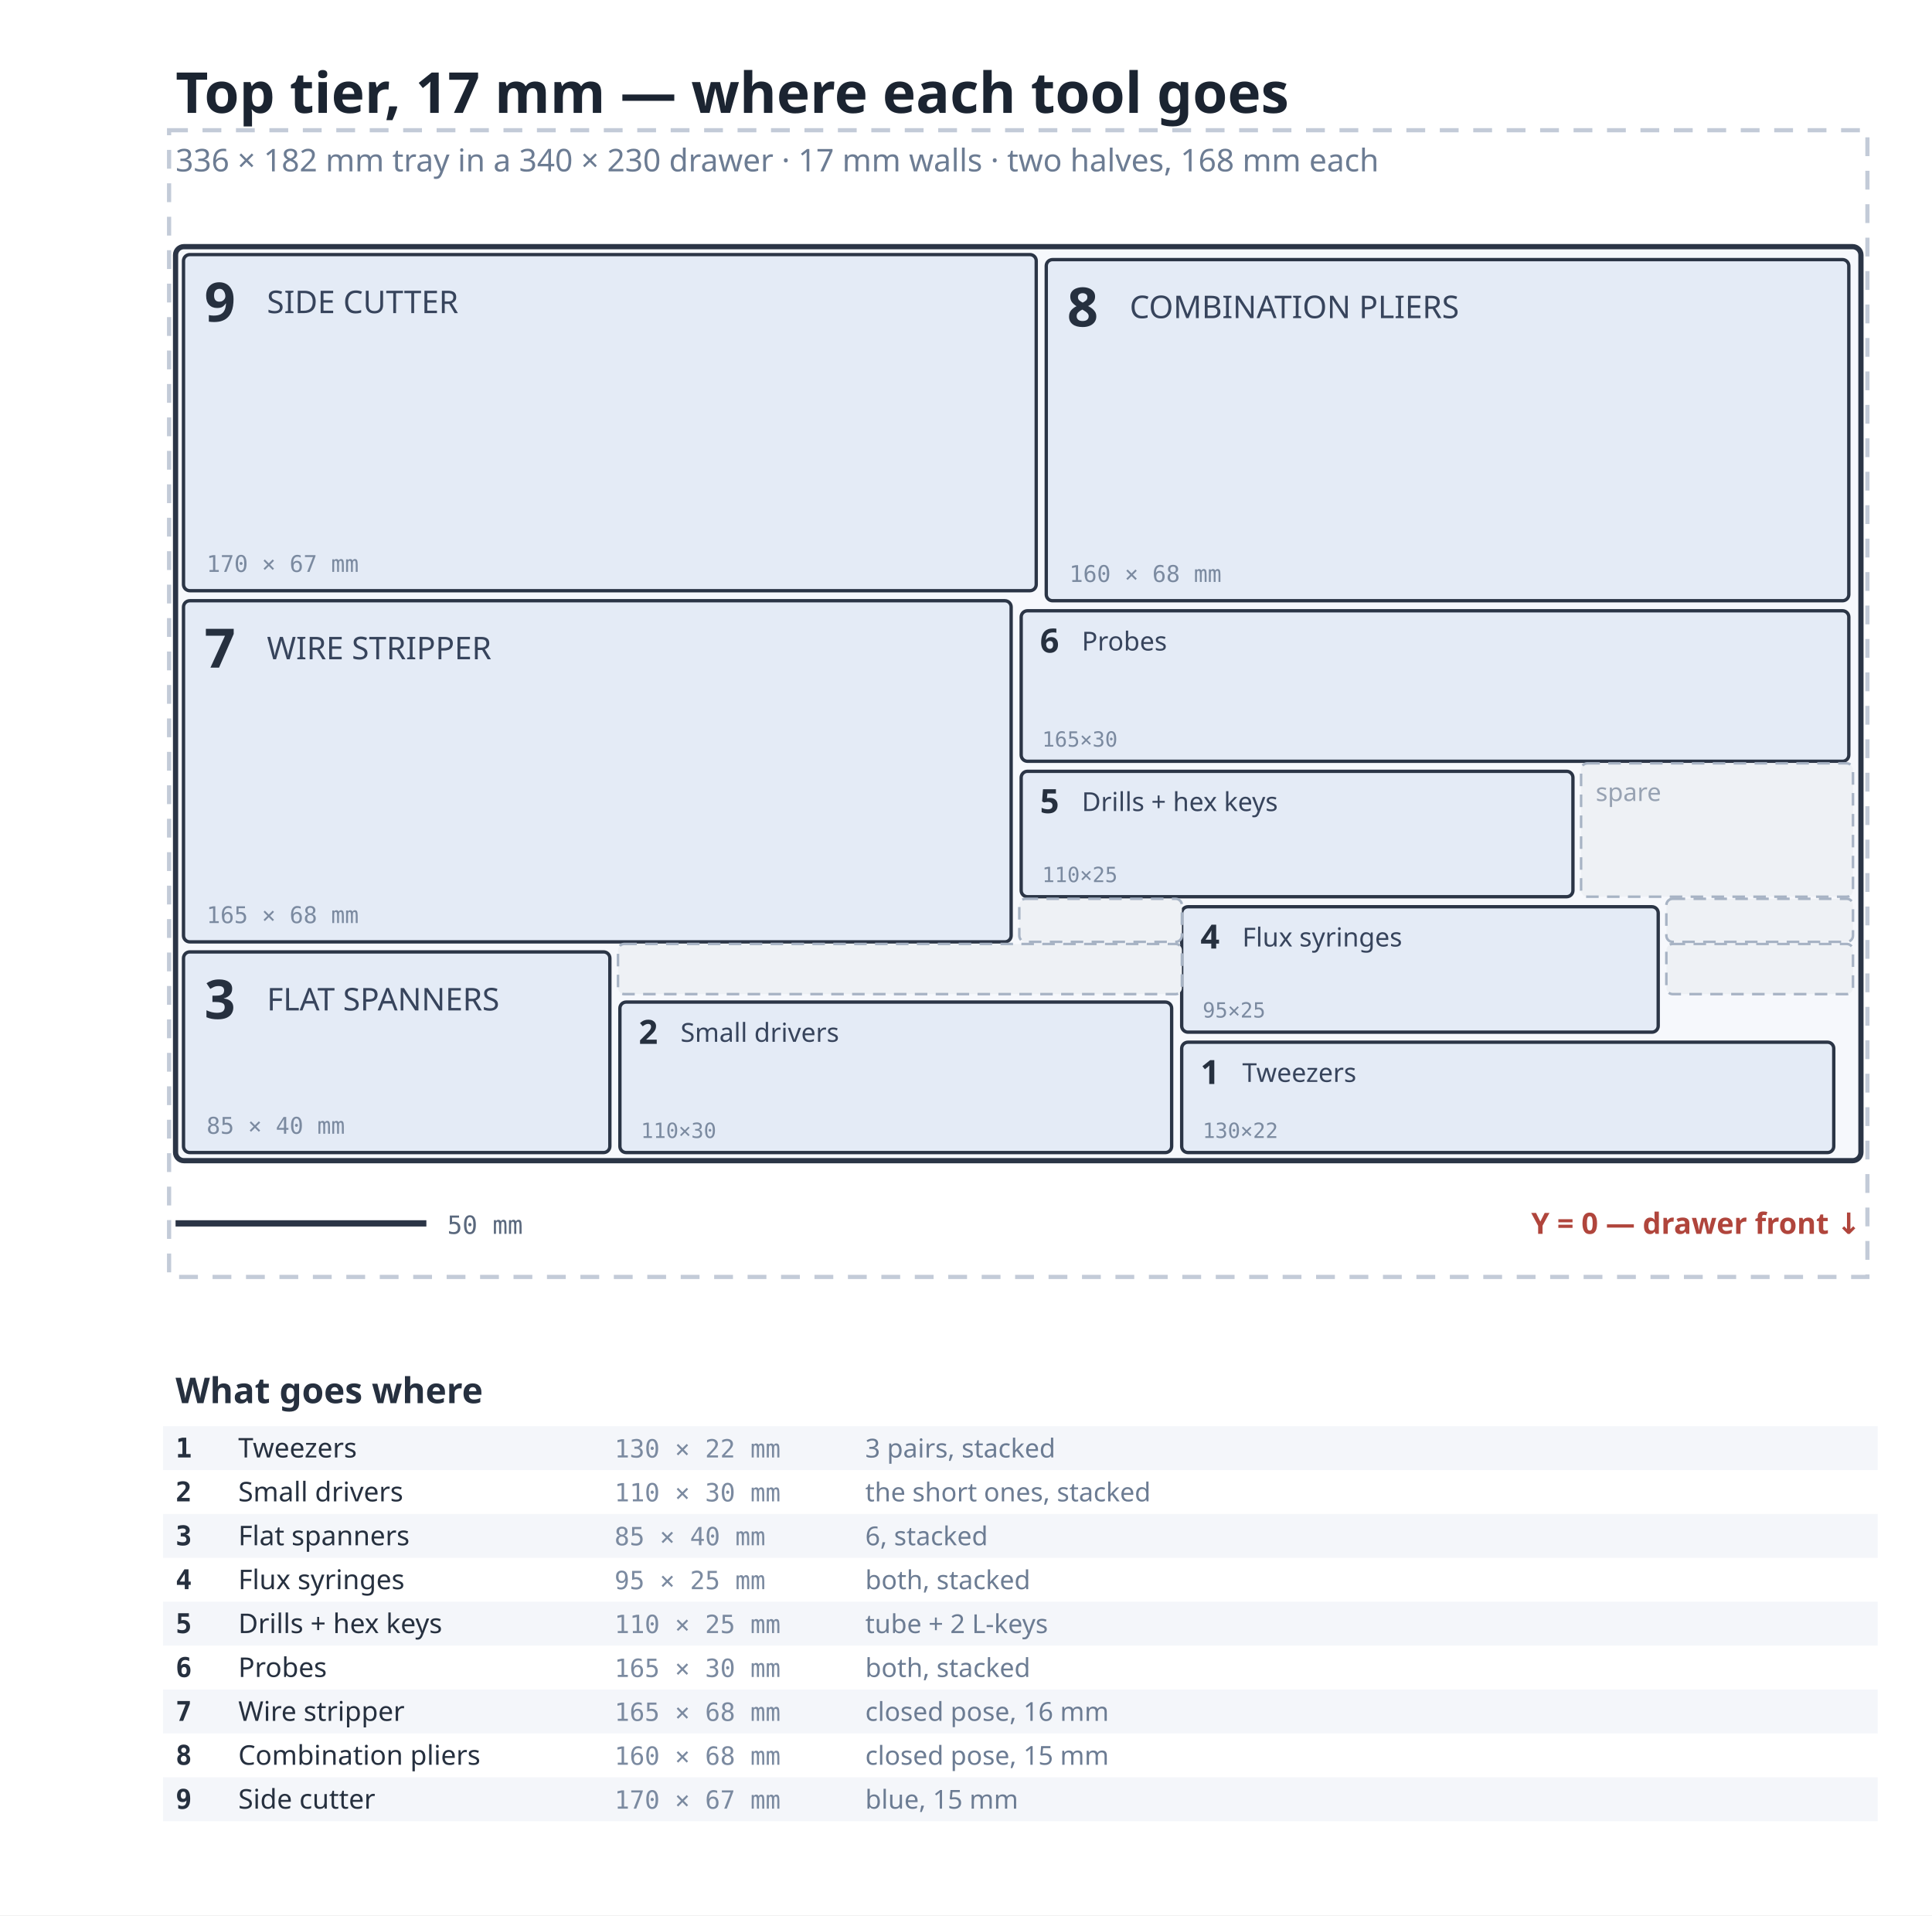
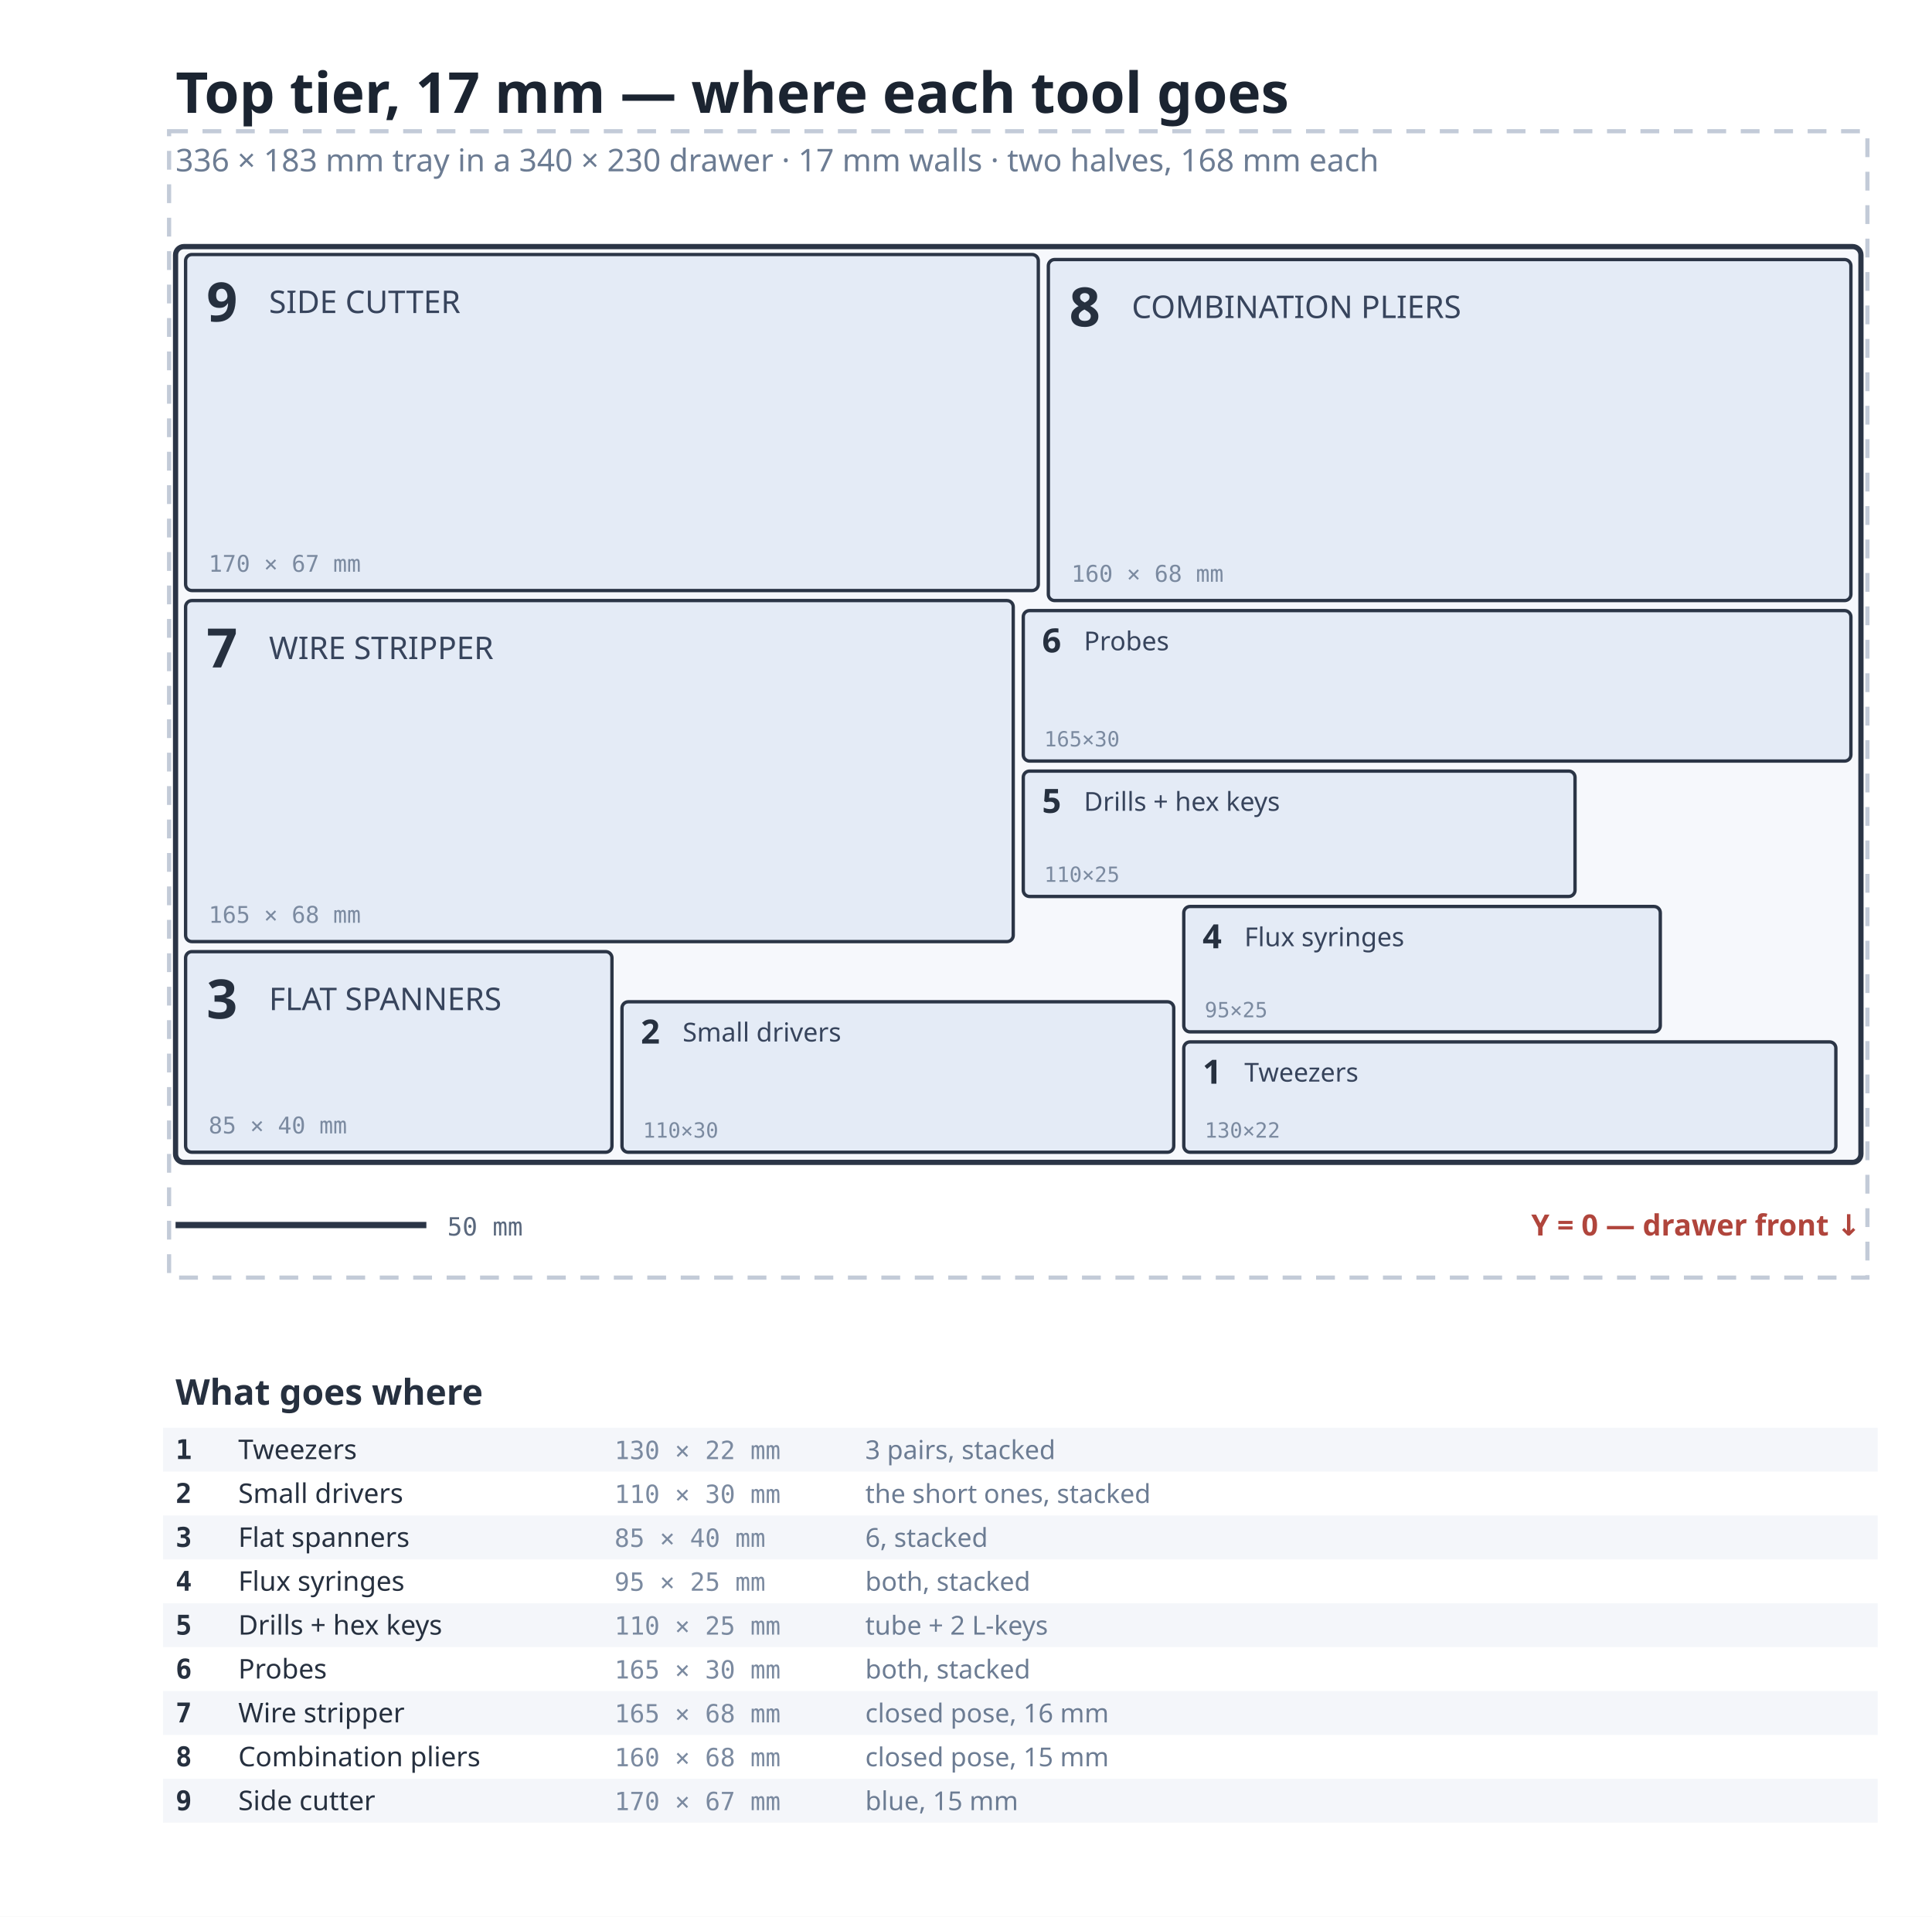
- <svg xmlns="http://www.w3.org/2000/svg" width="924.4" height="916.28" viewBox="0 0 924.4 916.28">
+ <svg xmlns="http://www.w3.org/2000/svg" width="924.4" height="917.24" viewBox="0 0 924.4 917.24">
  <rect width="100%" height="100%" fill="#ffffff" />
  <text x="84" y="54" font-family="ui-sans-serif,system-ui,sans-serif" font-size="27" font-weight="700" fill="#1b2431">Top tier, 17 mm — where each tool goes</text>
-   <text x="84" y="82" font-family="ui-sans-serif,system-ui,sans-serif" font-size="15" fill="#6c7c93">336 × 182 mm tray in a 340 × 230 drawer · 17 mm walls · two halves, 168 mm each</text>
-   <rect x="80.9" y="62.3" width="812.6" height="548.6" fill="none" stroke="#c3cbd8" stroke-width="2" stroke-dasharray="9 7" />
-   <rect x="84" y="118" width="806.4" height="437.28" fill="#f6f8fc" stroke="#2b3546" stroke-width="2.5" rx="4" />
-   <rect x="565.4" y="498.6" width="312" height="52.8" fill="#e4ebf6" stroke="#2b3546" stroke-width="1.6" rx="3" />
-   <text x="574.4" y="518.6" font-family="ui-sans-serif,system-ui,sans-serif" font-size="16" font-weight="700" fill="#26303f">1</text>
-   <text x="594.4" y="517.6" font-family="ui-sans-serif,system-ui,sans-serif" font-size="12.5" fill="#37445c">Tweezers</text>
-   <text x="575.4" y="544.4" font-family="ui-monospace,Menlo,monospace" font-size="10" fill="#7b8aa0">130×22</text>
-   <rect x="296.6" y="479.4" width="264" height="72" fill="#e4ebf6" stroke="#2b3546" stroke-width="1.6" rx="3" />
-   <text x="305.6" y="499.4" font-family="ui-sans-serif,system-ui,sans-serif" font-size="16" font-weight="700" fill="#26303f">2</text>
-   <text x="325.6" y="498.4" font-family="ui-sans-serif,system-ui,sans-serif" font-size="12.5" fill="#37445c">Small drivers</text>
-   <text x="306.6" y="544.4" font-family="ui-monospace,Menlo,monospace" font-size="10" fill="#7b8aa0">110×30</text>
-   <rect x="87.8" y="455.4" width="204" height="96" fill="#e4ebf6" stroke="#2b3546" stroke-width="1.6" rx="3" />
-   <text x="97.8" y="487.4" font-family="ui-sans-serif,system-ui,sans-serif" font-size="26" font-weight="700" fill="#26303f">3</text>
-   <text x="127.7" y="483.4" font-family="ui-sans-serif,system-ui,sans-serif" font-size="15" fill="#37445c">FLAT SPANNERS</text>
-   <text x="98.8" y="542.4" font-family="ui-monospace,Menlo,monospace" font-size="11" fill="#7b8aa0">85 × 40 mm</text>
-   <rect x="565.4" y="433.8" width="228" height="60" fill="#e4ebf6" stroke="#2b3546" stroke-width="1.6" rx="3" />
-   <text x="574.4" y="453.8" font-family="ui-sans-serif,system-ui,sans-serif" font-size="16" font-weight="700" fill="#26303f">4</text>
-   <text x="594.4" y="452.8" font-family="ui-sans-serif,system-ui,sans-serif" font-size="12.5" fill="#37445c">Flux syringes</text>
-   <text x="575.4" y="486.8" font-family="ui-monospace,Menlo,monospace" font-size="10" fill="#7b8aa0">95×25</text>
-   <rect x="488.6" y="369" width="264" height="60" fill="#e4ebf6" stroke="#2b3546" stroke-width="1.6" rx="3" />
-   <text x="497.6" y="389" font-family="ui-sans-serif,system-ui,sans-serif" font-size="16" font-weight="700" fill="#26303f">5</text>
-   <text x="517.6" y="388" font-family="ui-sans-serif,system-ui,sans-serif" font-size="12.5" fill="#37445c">Drills + hex keys</text>
-   <text x="498.6" y="422" font-family="ui-monospace,Menlo,monospace" font-size="10" fill="#7b8aa0">110×25</text>
-   <rect x="488.6" y="292.2" width="396" height="72" fill="#e4ebf6" stroke="#2b3546" stroke-width="1.6" rx="3" />
-   <text x="497.6" y="312.2" font-family="ui-sans-serif,system-ui,sans-serif" font-size="16" font-weight="700" fill="#26303f">6</text>
-   <text x="517.6" y="311.2" font-family="ui-sans-serif,system-ui,sans-serif" font-size="12.5" fill="#37445c">Probes</text>
-   <text x="498.6" y="357.2" font-family="ui-monospace,Menlo,monospace" font-size="10" fill="#7b8aa0">165×30</text>
-   <rect x="87.8" y="287.4" width="396" height="163.2" fill="#e4ebf6" stroke="#2b3546" stroke-width="1.6" rx="3" />
-   <text x="97.8" y="319.4" font-family="ui-sans-serif,system-ui,sans-serif" font-size="26" font-weight="700" fill="#26303f">7</text>
-   <text x="127.7" y="315.4" font-family="ui-sans-serif,system-ui,sans-serif" font-size="15" fill="#37445c">WIRE STRIPPER</text>
-   <text x="98.8" y="441.6" font-family="ui-monospace,Menlo,monospace" font-size="11" fill="#7b8aa0">165 × 68 mm</text>
-   <rect x="500.6" y="124.2" width="384" height="163.2" fill="#e4ebf6" stroke="#2b3546" stroke-width="1.6" rx="3" />
-   <text x="510.6" y="156.2" font-family="ui-sans-serif,system-ui,sans-serif" font-size="26" font-weight="700" fill="#26303f">8</text>
-   <text x="540.5" y="152.2" font-family="ui-sans-serif,system-ui,sans-serif" font-size="15" fill="#37445c">COMBINATION PLIERS</text>
-   <text x="511.6" y="278.4" font-family="ui-monospace,Menlo,monospace" font-size="11" fill="#7b8aa0">160 × 68 mm</text>
-   <rect x="87.8" y="121.8" width="408" height="160.8" fill="#e4ebf6" stroke="#2b3546" stroke-width="1.6" rx="3" />
-   <text x="97.8" y="153.8" font-family="ui-sans-serif,system-ui,sans-serif" font-size="26" font-weight="700" fill="#26303f">9</text>
-   <text x="127.7" y="149.8" font-family="ui-sans-serif,system-ui,sans-serif" font-size="15" fill="#37445c">SIDE CUTTER</text>
-   <text x="98.8" y="273.6" font-family="ui-monospace,Menlo,monospace" font-size="11" fill="#7b8aa0">170 × 67 mm</text>
-   <rect x="295.7" y="451.6" width="269.8" height="24" fill="#eef1f5" stroke="#a7b3c4" stroke-width="1.2" stroke-dasharray="6 4" rx="3" />
-   <rect x="797.3" y="451.6" width="89.3" height="24" fill="#eef1f5" stroke="#a7b3c4" stroke-width="1.2" stroke-dasharray="6 4" rx="3" />
-   <rect x="487.7" y="430" width="77.8" height="20.6" fill="#eef1f5" stroke="#a7b3c4" stroke-width="1.2" stroke-dasharray="6 4" rx="3" />
-   <rect x="797.3" y="430" width="89.3" height="20.6" fill="#eef1f5" stroke="#a7b3c4" stroke-width="1.2" stroke-dasharray="6 4" rx="3" />
-   <rect x="756.5" y="365.2" width="130.1" height="63.8" fill="#eef1f5" stroke="#a7b3c4" stroke-width="1.2" stroke-dasharray="6 4" rx="3" />
-   <text x="763.5" y="383.2" font-family="ui-sans-serif,system-ui,sans-serif" font-size="12" fill="#97a2b2">spare</text>
-   <line x1="84" y1="585.28" x2="204" y2="585.28" stroke="#2b3546" stroke-width="3" />
-   <text x="214" y="590.28" font-family="ui-monospace,Menlo,monospace" font-size="12" fill="#5a687d">50 mm</text>
-   <text x="890.4" y="590.28" font-family="ui-sans-serif,system-ui,sans-serif" font-size="14" font-weight="700" text-anchor="end" fill="#b0453c">Y = 0 — drawer front ↓</text>
-   <text x="84" y="671.28" font-family="ui-sans-serif,system-ui,sans-serif" font-size="17" font-weight="700" fill="#26303f">What goes where</text>
-   <rect x="78" y="682.28" width="820.4" height="21" fill="#f4f6fa" />
-   <text x="84" y="697.28" font-family="ui-monospace,Menlo,monospace" font-size="13" font-weight="700" fill="#26303f">1</text>
-   <text x="114" y="697.28" font-family="ui-sans-serif,system-ui,sans-serif" font-size="13" fill="#26303f">Tweezers</text>
-   <text x="294" y="697.28" font-family="ui-monospace,Menlo,monospace" font-size="12" fill="#7b8aa0">130 × 22 mm</text>
-   <text x="414" y="697.28" font-family="ui-sans-serif,system-ui,sans-serif" font-size="12.5" fill="#6c7c93">3 pairs, stacked</text>
-   <text x="84" y="718.28" font-family="ui-monospace,Menlo,monospace" font-size="13" font-weight="700" fill="#26303f">2</text>
-   <text x="114" y="718.28" font-family="ui-sans-serif,system-ui,sans-serif" font-size="13" fill="#26303f">Small drivers</text>
-   <text x="294" y="718.28" font-family="ui-monospace,Menlo,monospace" font-size="12" fill="#7b8aa0">110 × 30 mm</text>
-   <text x="414" y="718.28" font-family="ui-sans-serif,system-ui,sans-serif" font-size="12.5" fill="#6c7c93">the short ones, stacked</text>
-   <rect x="78" y="724.28" width="820.4" height="21" fill="#f4f6fa" />
-   <text x="84" y="739.28" font-family="ui-monospace,Menlo,monospace" font-size="13" font-weight="700" fill="#26303f">3</text>
-   <text x="114" y="739.28" font-family="ui-sans-serif,system-ui,sans-serif" font-size="13" fill="#26303f">Flat spanners</text>
-   <text x="294" y="739.28" font-family="ui-monospace,Menlo,monospace" font-size="12" fill="#7b8aa0">85 × 40 mm</text>
-   <text x="414" y="739.28" font-family="ui-sans-serif,system-ui,sans-serif" font-size="12.5" fill="#6c7c93">6, stacked</text>
-   <text x="84" y="760.28" font-family="ui-monospace,Menlo,monospace" font-size="13" font-weight="700" fill="#26303f">4</text>
-   <text x="114" y="760.28" font-family="ui-sans-serif,system-ui,sans-serif" font-size="13" fill="#26303f">Flux syringes</text>
-   <text x="294" y="760.28" font-family="ui-monospace,Menlo,monospace" font-size="12" fill="#7b8aa0">95 × 25 mm</text>
-   <text x="414" y="760.28" font-family="ui-sans-serif,system-ui,sans-serif" font-size="12.5" fill="#6c7c93">both, stacked</text>
-   <rect x="78" y="766.28" width="820.4" height="21" fill="#f4f6fa" />
-   <text x="84" y="781.28" font-family="ui-monospace,Menlo,monospace" font-size="13" font-weight="700" fill="#26303f">5</text>
-   <text x="114" y="781.28" font-family="ui-sans-serif,system-ui,sans-serif" font-size="13" fill="#26303f">Drills + hex keys</text>
-   <text x="294" y="781.28" font-family="ui-monospace,Menlo,monospace" font-size="12" fill="#7b8aa0">110 × 25 mm</text>
-   <text x="414" y="781.28" font-family="ui-sans-serif,system-ui,sans-serif" font-size="12.5" fill="#6c7c93">tube + 2 L-keys</text>
-   <text x="84" y="802.28" font-family="ui-monospace,Menlo,monospace" font-size="13" font-weight="700" fill="#26303f">6</text>
-   <text x="114" y="802.28" font-family="ui-sans-serif,system-ui,sans-serif" font-size="13" fill="#26303f">Probes</text>
-   <text x="294" y="802.28" font-family="ui-monospace,Menlo,monospace" font-size="12" fill="#7b8aa0">165 × 30 mm</text>
-   <text x="414" y="802.28" font-family="ui-sans-serif,system-ui,sans-serif" font-size="12.5" fill="#6c7c93">both, stacked</text>
-   <rect x="78" y="808.28" width="820.4" height="21" fill="#f4f6fa" />
-   <text x="84" y="823.28" font-family="ui-monospace,Menlo,monospace" font-size="13" font-weight="700" fill="#26303f">7</text>
-   <text x="114" y="823.28" font-family="ui-sans-serif,system-ui,sans-serif" font-size="13" fill="#26303f">Wire stripper</text>
-   <text x="294" y="823.28" font-family="ui-monospace,Menlo,monospace" font-size="12" fill="#7b8aa0">165 × 68 mm</text>
-   <text x="414" y="823.28" font-family="ui-sans-serif,system-ui,sans-serif" font-size="12.5" fill="#6c7c93">closed pose, 16 mm</text>
-   <text x="84" y="844.28" font-family="ui-monospace,Menlo,monospace" font-size="13" font-weight="700" fill="#26303f">8</text>
-   <text x="114" y="844.28" font-family="ui-sans-serif,system-ui,sans-serif" font-size="13" fill="#26303f">Combination pliers</text>
-   <text x="294" y="844.28" font-family="ui-monospace,Menlo,monospace" font-size="12" fill="#7b8aa0">160 × 68 mm</text>
-   <text x="414" y="844.28" font-family="ui-sans-serif,system-ui,sans-serif" font-size="12.5" fill="#6c7c93">closed pose, 15 mm</text>
-   <rect x="78" y="850.28" width="820.4" height="21" fill="#f4f6fa" />
-   <text x="84" y="865.28" font-family="ui-monospace,Menlo,monospace" font-size="13" font-weight="700" fill="#26303f">9</text>
-   <text x="114" y="865.28" font-family="ui-sans-serif,system-ui,sans-serif" font-size="13" fill="#26303f">Side cutter</text>
-   <text x="294" y="865.28" font-family="ui-monospace,Menlo,monospace" font-size="12" fill="#7b8aa0">170 × 67 mm</text>
-   <text x="414" y="865.28" font-family="ui-sans-serif,system-ui,sans-serif" font-size="12.5" fill="#6c7c93">blue, 15 mm</text>
+   <text x="84" y="82" font-family="ui-sans-serif,system-ui,sans-serif" font-size="15" fill="#6c7c93">336 × 183 mm tray in a 340 × 230 drawer · 17 mm walls · two halves, 168 mm each</text>
+   <rect x="80.9" y="62.8" width="812.6" height="548.6" fill="none" stroke="#c3cbd8" stroke-width="2" stroke-dasharray="9 7" />
+   <rect x="84" y="118" width="806.4" height="438.24" fill="#f6f8fc" stroke="#2b3546" stroke-width="2.5" rx="4" />
+   <rect x="566.4" y="498.6" width="312" height="52.8" fill="#e4ebf6" stroke="#2b3546" stroke-width="1.6" rx="3" />
+   <text x="575.4" y="518.6" font-family="ui-sans-serif,system-ui,sans-serif" font-size="16" font-weight="700" fill="#26303f">1</text>
+   <text x="595.4" y="517.6" font-family="ui-sans-serif,system-ui,sans-serif" font-size="12.5" fill="#37445c">Tweezers</text>
+   <text x="576.4" y="544.4" font-family="ui-monospace,Menlo,monospace" font-size="10" fill="#7b8aa0">130×22</text>
+   <rect x="297.6" y="479.4" width="264" height="72" fill="#e4ebf6" stroke="#2b3546" stroke-width="1.6" rx="3" />
+   <text x="306.6" y="499.4" font-family="ui-sans-serif,system-ui,sans-serif" font-size="16" font-weight="700" fill="#26303f">2</text>
+   <text x="326.6" y="498.4" font-family="ui-sans-serif,system-ui,sans-serif" font-size="12.5" fill="#37445c">Small drivers</text>
+   <text x="307.6" y="544.4" font-family="ui-monospace,Menlo,monospace" font-size="10" fill="#7b8aa0">110×30</text>
+   <rect x="88.8" y="455.4" width="204" height="96" fill="#e4ebf6" stroke="#2b3546" stroke-width="1.6" rx="3" />
+   <text x="98.8" y="487.4" font-family="ui-sans-serif,system-ui,sans-serif" font-size="26" font-weight="700" fill="#26303f">3</text>
+   <text x="128.7" y="483.4" font-family="ui-sans-serif,system-ui,sans-serif" font-size="15" fill="#37445c">FLAT SPANNERS</text>
+   <text x="99.8" y="542.4" font-family="ui-monospace,Menlo,monospace" font-size="11" fill="#7b8aa0">85 × 40 mm</text>
+   <rect x="566.4" y="433.8" width="228" height="60" fill="#e4ebf6" stroke="#2b3546" stroke-width="1.6" rx="3" />
+   <text x="575.4" y="453.8" font-family="ui-sans-serif,system-ui,sans-serif" font-size="16" font-weight="700" fill="#26303f">4</text>
+   <text x="595.4" y="452.8" font-family="ui-sans-serif,system-ui,sans-serif" font-size="12.5" fill="#37445c">Flux syringes</text>
+   <text x="576.4" y="486.8" font-family="ui-monospace,Menlo,monospace" font-size="10" fill="#7b8aa0">95×25</text>
+   <rect x="489.6" y="369" width="264" height="60" fill="#e4ebf6" stroke="#2b3546" stroke-width="1.6" rx="3" />
+   <text x="498.6" y="389" font-family="ui-sans-serif,system-ui,sans-serif" font-size="16" font-weight="700" fill="#26303f">5</text>
+   <text x="518.6" y="388" font-family="ui-sans-serif,system-ui,sans-serif" font-size="12.5" fill="#37445c">Drills + hex keys</text>
+   <text x="499.6" y="422" font-family="ui-monospace,Menlo,monospace" font-size="10" fill="#7b8aa0">110×25</text>
+   <rect x="489.6" y="292.2" width="396" height="72" fill="#e4ebf6" stroke="#2b3546" stroke-width="1.6" rx="3" />
+   <text x="498.6" y="312.2" font-family="ui-sans-serif,system-ui,sans-serif" font-size="16" font-weight="700" fill="#26303f">6</text>
+   <text x="518.6" y="311.2" font-family="ui-sans-serif,system-ui,sans-serif" font-size="12.5" fill="#37445c">Probes</text>
+   <text x="499.6" y="357.2" font-family="ui-monospace,Menlo,monospace" font-size="10" fill="#7b8aa0">165×30</text>
+   <rect x="88.8" y="287.4" width="396" height="163.2" fill="#e4ebf6" stroke="#2b3546" stroke-width="1.6" rx="3" />
+   <text x="98.8" y="319.4" font-family="ui-sans-serif,system-ui,sans-serif" font-size="26" font-weight="700" fill="#26303f">7</text>
+   <text x="128.7" y="315.4" font-family="ui-sans-serif,system-ui,sans-serif" font-size="15" fill="#37445c">WIRE STRIPPER</text>
+   <text x="99.8" y="441.6" font-family="ui-monospace,Menlo,monospace" font-size="11" fill="#7b8aa0">165 × 68 mm</text>
+   <rect x="501.6" y="124.2" width="384" height="163.2" fill="#e4ebf6" stroke="#2b3546" stroke-width="1.6" rx="3" />
+   <text x="511.6" y="156.2" font-family="ui-sans-serif,system-ui,sans-serif" font-size="26" font-weight="700" fill="#26303f">8</text>
+   <text x="541.5" y="152.2" font-family="ui-sans-serif,system-ui,sans-serif" font-size="15" fill="#37445c">COMBINATION PLIERS</text>
+   <text x="512.6" y="278.4" font-family="ui-monospace,Menlo,monospace" font-size="11" fill="#7b8aa0">160 × 68 mm</text>
+   <rect x="88.8" y="121.8" width="408" height="160.8" fill="#e4ebf6" stroke="#2b3546" stroke-width="1.6" rx="3" />
+   <text x="98.8" y="153.8" font-family="ui-sans-serif,system-ui,sans-serif" font-size="26" font-weight="700" fill="#26303f">9</text>
+   <text x="128.7" y="149.8" font-family="ui-sans-serif,system-ui,sans-serif" font-size="15" fill="#37445c">SIDE CUTTER</text>
+   <text x="99.8" y="273.6" font-family="ui-monospace,Menlo,monospace" font-size="11" fill="#7b8aa0">170 × 67 mm</text>
+   <line x1="84" y1="586.24" x2="204" y2="586.24" stroke="#2b3546" stroke-width="3" />
+   <text x="214" y="591.24" font-family="ui-monospace,Menlo,monospace" font-size="12" fill="#5a687d">50 mm</text>
+   <text x="890.4" y="591.24" font-family="ui-sans-serif,system-ui,sans-serif" font-size="14" font-weight="700" text-anchor="end" fill="#b0453c">Y = 0 — drawer front ↓</text>
+   <text x="84" y="672.24" font-family="ui-sans-serif,system-ui,sans-serif" font-size="17" font-weight="700" fill="#26303f">What goes where</text>
+   <rect x="78" y="683.24" width="820.4" height="21" fill="#f4f6fa" />
+   <text x="84" y="698.24" font-family="ui-monospace,Menlo,monospace" font-size="13" font-weight="700" fill="#26303f">1</text>
+   <text x="114" y="698.24" font-family="ui-sans-serif,system-ui,sans-serif" font-size="13" fill="#26303f">Tweezers</text>
+   <text x="294" y="698.24" font-family="ui-monospace,Menlo,monospace" font-size="12" fill="#7b8aa0">130 × 22 mm</text>
+   <text x="414" y="698.24" font-family="ui-sans-serif,system-ui,sans-serif" font-size="12.5" fill="#6c7c93">3 pairs, stacked</text>
+   <text x="84" y="719.24" font-family="ui-monospace,Menlo,monospace" font-size="13" font-weight="700" fill="#26303f">2</text>
+   <text x="114" y="719.24" font-family="ui-sans-serif,system-ui,sans-serif" font-size="13" fill="#26303f">Small drivers</text>
+   <text x="294" y="719.24" font-family="ui-monospace,Menlo,monospace" font-size="12" fill="#7b8aa0">110 × 30 mm</text>
+   <text x="414" y="719.24" font-family="ui-sans-serif,system-ui,sans-serif" font-size="12.5" fill="#6c7c93">the short ones, stacked</text>
+   <rect x="78" y="725.24" width="820.4" height="21" fill="#f4f6fa" />
+   <text x="84" y="740.24" font-family="ui-monospace,Menlo,monospace" font-size="13" font-weight="700" fill="#26303f">3</text>
+   <text x="114" y="740.24" font-family="ui-sans-serif,system-ui,sans-serif" font-size="13" fill="#26303f">Flat spanners</text>
+   <text x="294" y="740.24" font-family="ui-monospace,Menlo,monospace" font-size="12" fill="#7b8aa0">85 × 40 mm</text>
+   <text x="414" y="740.24" font-family="ui-sans-serif,system-ui,sans-serif" font-size="12.5" fill="#6c7c93">6, stacked</text>
+   <text x="84" y="761.24" font-family="ui-monospace,Menlo,monospace" font-size="13" font-weight="700" fill="#26303f">4</text>
+   <text x="114" y="761.24" font-family="ui-sans-serif,system-ui,sans-serif" font-size="13" fill="#26303f">Flux syringes</text>
+   <text x="294" y="761.24" font-family="ui-monospace,Menlo,monospace" font-size="12" fill="#7b8aa0">95 × 25 mm</text>
+   <text x="414" y="761.24" font-family="ui-sans-serif,system-ui,sans-serif" font-size="12.5" fill="#6c7c93">both, stacked</text>
+   <rect x="78" y="767.24" width="820.4" height="21" fill="#f4f6fa" />
+   <text x="84" y="782.24" font-family="ui-monospace,Menlo,monospace" font-size="13" font-weight="700" fill="#26303f">5</text>
+   <text x="114" y="782.24" font-family="ui-sans-serif,system-ui,sans-serif" font-size="13" fill="#26303f">Drills + hex keys</text>
+   <text x="294" y="782.24" font-family="ui-monospace,Menlo,monospace" font-size="12" fill="#7b8aa0">110 × 25 mm</text>
+   <text x="414" y="782.24" font-family="ui-sans-serif,system-ui,sans-serif" font-size="12.5" fill="#6c7c93">tube + 2 L-keys</text>
+   <text x="84" y="803.24" font-family="ui-monospace,Menlo,monospace" font-size="13" font-weight="700" fill="#26303f">6</text>
+   <text x="114" y="803.24" font-family="ui-sans-serif,system-ui,sans-serif" font-size="13" fill="#26303f">Probes</text>
+   <text x="294" y="803.24" font-family="ui-monospace,Menlo,monospace" font-size="12" fill="#7b8aa0">165 × 30 mm</text>
+   <text x="414" y="803.24" font-family="ui-sans-serif,system-ui,sans-serif" font-size="12.5" fill="#6c7c93">both, stacked</text>
+   <rect x="78" y="809.24" width="820.4" height="21" fill="#f4f6fa" />
+   <text x="84" y="824.24" font-family="ui-monospace,Menlo,monospace" font-size="13" font-weight="700" fill="#26303f">7</text>
+   <text x="114" y="824.24" font-family="ui-sans-serif,system-ui,sans-serif" font-size="13" fill="#26303f">Wire stripper</text>
+   <text x="294" y="824.24" font-family="ui-monospace,Menlo,monospace" font-size="12" fill="#7b8aa0">165 × 68 mm</text>
+   <text x="414" y="824.24" font-family="ui-sans-serif,system-ui,sans-serif" font-size="12.5" fill="#6c7c93">closed pose, 16 mm</text>
+   <text x="84" y="845.24" font-family="ui-monospace,Menlo,monospace" font-size="13" font-weight="700" fill="#26303f">8</text>
+   <text x="114" y="845.24" font-family="ui-sans-serif,system-ui,sans-serif" font-size="13" fill="#26303f">Combination pliers</text>
+   <text x="294" y="845.24" font-family="ui-monospace,Menlo,monospace" font-size="12" fill="#7b8aa0">160 × 68 mm</text>
+   <text x="414" y="845.24" font-family="ui-sans-serif,system-ui,sans-serif" font-size="12.5" fill="#6c7c93">closed pose, 15 mm</text>
+   <rect x="78" y="851.24" width="820.4" height="21" fill="#f4f6fa" />
+   <text x="84" y="866.24" font-family="ui-monospace,Menlo,monospace" font-size="13" font-weight="700" fill="#26303f">9</text>
+   <text x="114" y="866.24" font-family="ui-sans-serif,system-ui,sans-serif" font-size="13" fill="#26303f">Side cutter</text>
+   <text x="294" y="866.24" font-family="ui-monospace,Menlo,monospace" font-size="12" fill="#7b8aa0">170 × 67 mm</text>
+   <text x="414" y="866.24" font-family="ui-sans-serif,system-ui,sans-serif" font-size="12.5" fill="#6c7c93">blue, 15 mm</text>
</svg>
